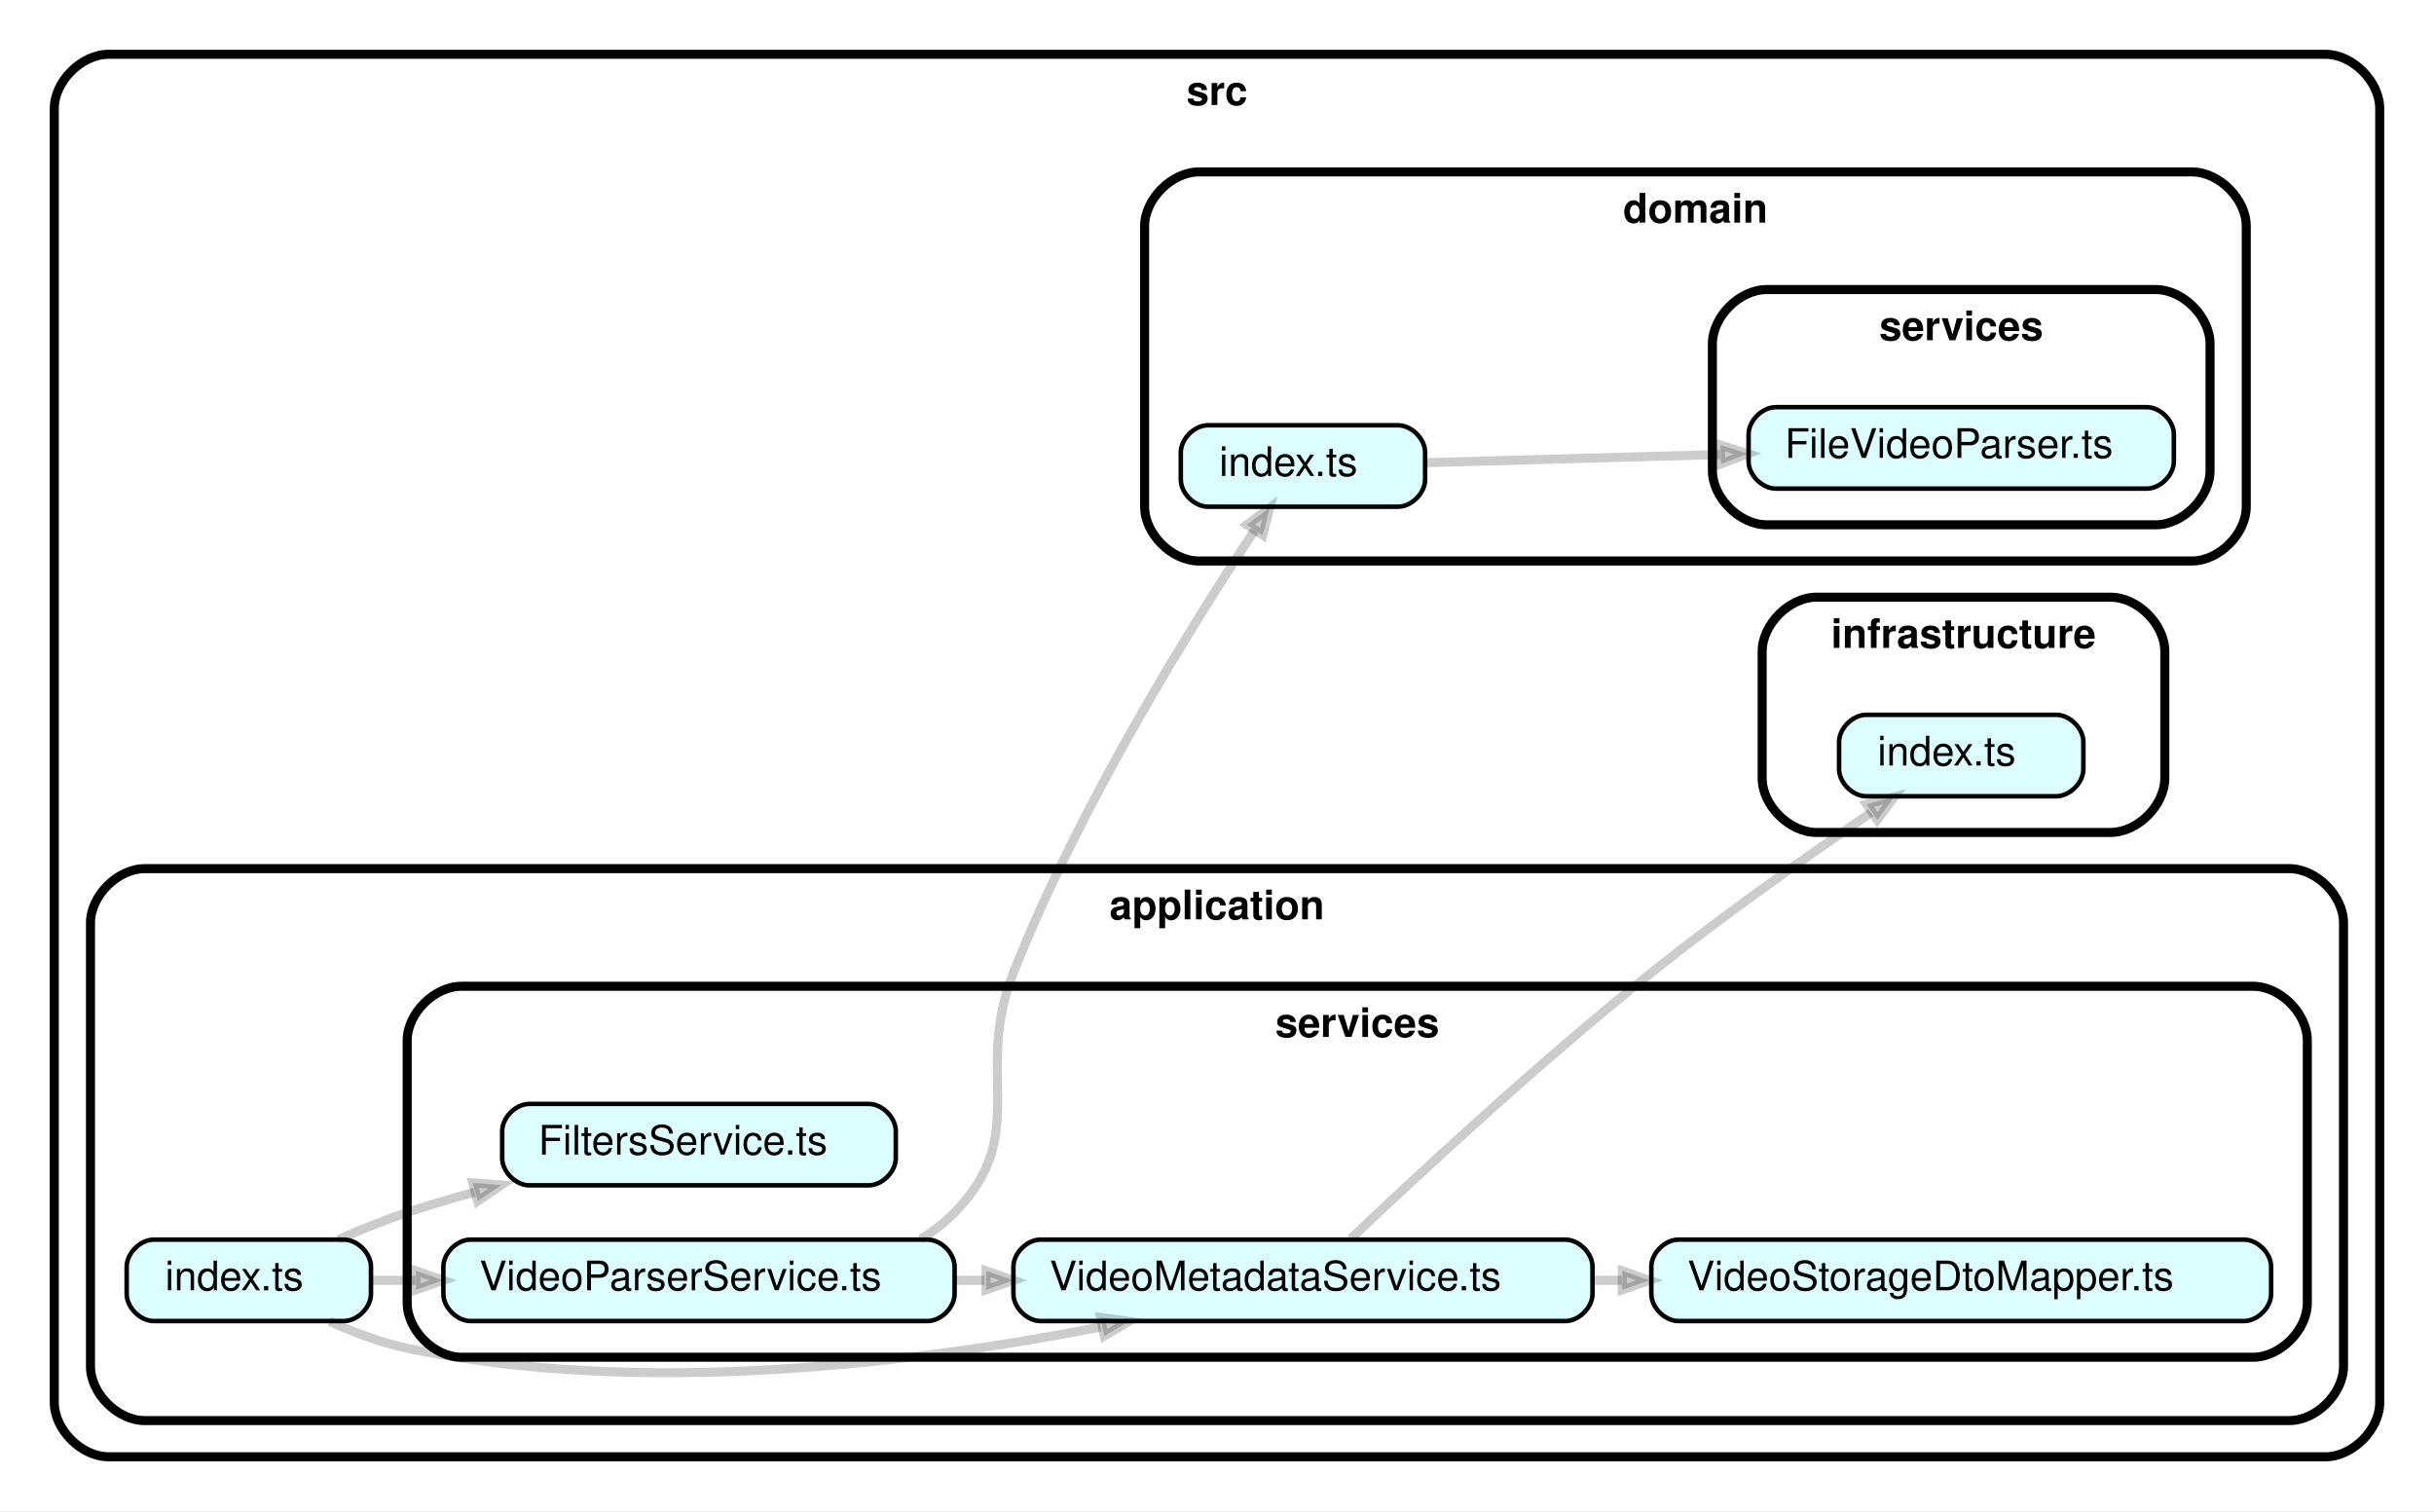
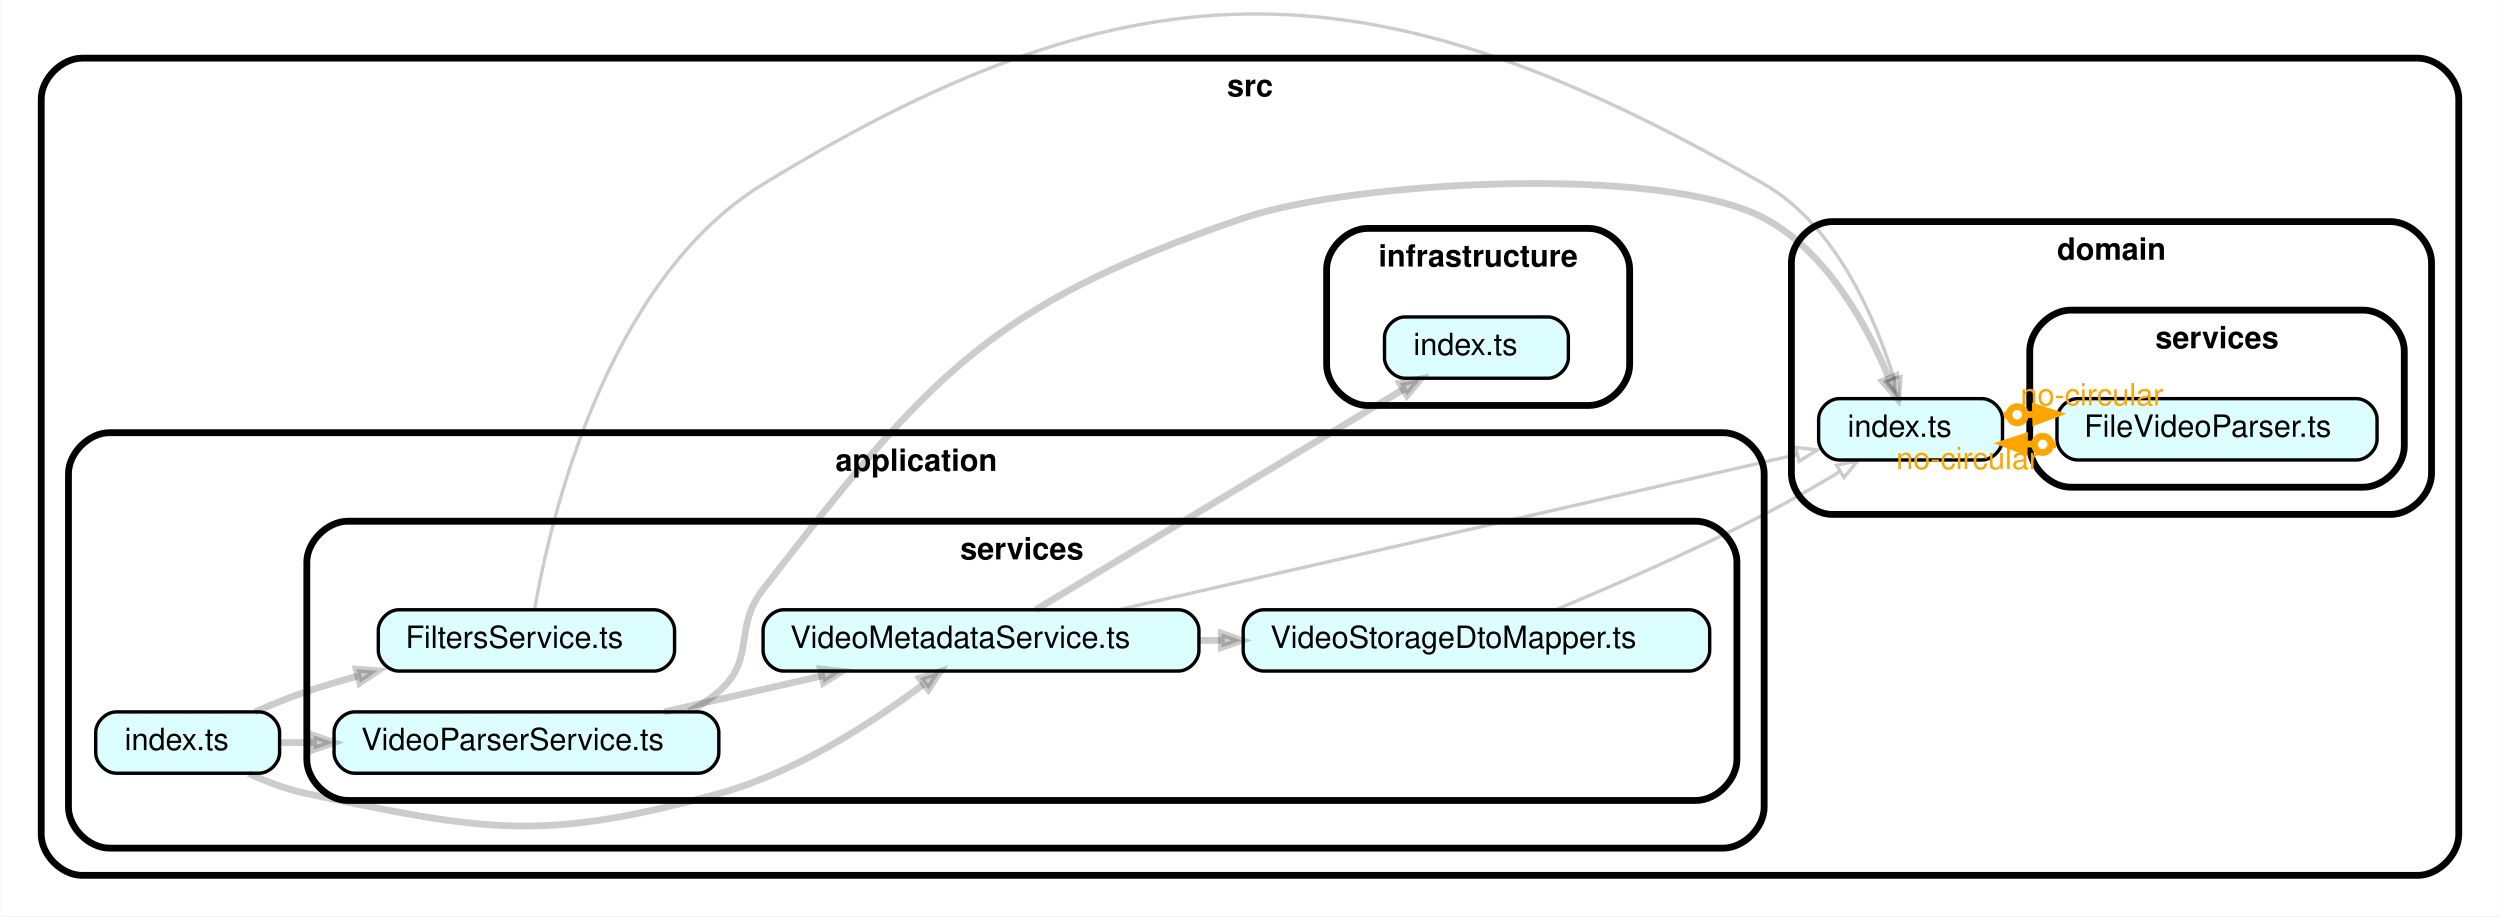
- <svg xmlns="http://www.w3.org/2000/svg" xmlns:xlink="http://www.w3.org/1999/xlink" width="538pt" height="334pt" viewBox="0.00 0.00 538.00 334.00">
-   <g id="graph0" class="graph" transform="scale(1 1) rotate(0) translate(4 330)">
-     <polygon fill="white" stroke="transparent" points="-4,4 -4,-330 534,-330 534,4 -4,4" />
+ <svg xmlns="http://www.w3.org/2000/svg" xmlns:xlink="http://www.w3.org/1999/xlink" width="734pt" height="269pt" viewBox="0.00 0.00 734.00 269.08">
+   <g id="graph0" class="graph" transform="scale(1 1) rotate(0) translate(4 265.08)">
+     <polygon fill="white" stroke="transparent" points="-4,4 -4,-265.08 730,-265.08 730,4 -4,4" />
    <g id="clust1" class="cluster">
-       <path fill="#ffffff" stroke="black" stroke-width="2" d="M20,-8C20,-8 510,-8 510,-8 516,-8 522,-14 522,-20 522,-20 522,-306 522,-306 522,-312 516,-318 510,-318 510,-318 20,-318 20,-318 14,-318 8,-312 8,-306 8,-306 8,-20 8,-20 8,-14 14,-8 20,-8" />
-       <text text-anchor="middle" x="265" y="-306.8" font-family="Helvetica,sans-Serif" font-weight="bold" font-size="9.00">src</text>
+       <path fill="#ffffff" stroke="black" stroke-width="2" d="M20,-8C20,-8 706,-8 706,-8 712,-8 718,-14 718,-20 718,-20 718,-236 718,-236 718,-242 712,-248 706,-248 706,-248 20,-248 20,-248 14,-248 8,-242 8,-236 8,-236 8,-20 8,-20 8,-14 14,-8 20,-8" />
+       <text text-anchor="middle" x="363" y="-236.8" font-family="Helvetica,sans-Serif" font-weight="bold" font-size="9.00">src</text>
    </g>
    <g id="clust2" class="cluster">
      <path fill="#ffffff" stroke="black" stroke-width="2" d="M28,-16C28,-16 502,-16 502,-16 508,-16 514,-22 514,-28 514,-28 514,-126 514,-126 514,-132 508,-138 502,-138 502,-138 28,-138 28,-138 22,-138 16,-132 16,-126 16,-126 16,-28 16,-28 16,-22 22,-16 28,-16" />
      <text text-anchor="middle" x="265" y="-126.8" font-family="Helvetica,sans-Serif" font-weight="bold" font-size="9.00">application</text>
    </g>
    <g id="clust3" class="cluster">
      <path fill="#ffffff" stroke="black" stroke-width="2" d="M98,-30C98,-30 494,-30 494,-30 500,-30 506,-36 506,-42 506,-42 506,-100 506,-100 506,-106 500,-112 494,-112 494,-112 98,-112 98,-112 92,-112 86,-106 86,-100 86,-100 86,-42 86,-42 86,-36 92,-30 98,-30" />
      <text text-anchor="middle" x="296" y="-100.8" font-family="Helvetica,sans-Serif" font-weight="bold" font-size="9.00">services</text>
    </g>
    <g id="clust4" class="cluster">
-       <path fill="#ffffff" stroke="black" stroke-width="2" d="M261,-206C261,-206 480.5,-206 480.5,-206 486.5,-206 492.5,-212 492.5,-218 492.5,-218 492.5,-280 492.5,-280 492.5,-286 486.5,-292 480.5,-292 480.5,-292 261,-292 261,-292 255,-292 249,-286 249,-280 249,-280 249,-218 249,-218 249,-212 255,-206 261,-206" />
-       <text text-anchor="middle" x="370.75" y="-280.8" font-family="Helvetica,sans-Serif" font-weight="bold" font-size="9.00">domain</text>
+       <path fill="#ffffff" stroke="black" stroke-width="2" d="M534,-114C534,-114 698,-114 698,-114 704,-114 710,-120 710,-126 710,-126 710,-188 710,-188 710,-194 704,-200 698,-200 698,-200 534,-200 534,-200 528,-200 522,-194 522,-188 522,-188 522,-126 522,-126 522,-120 528,-114 534,-114" />
+       <text text-anchor="middle" x="616" y="-188.8" font-family="Helvetica,sans-Serif" font-weight="bold" font-size="9.00">domain</text>
    </g>
    <g id="clust5" class="cluster">
-       <path fill="#ffffff" stroke="black" stroke-width="2" d="M386.5,-214C386.5,-214 472.5,-214 472.5,-214 478.5,-214 484.5,-220 484.5,-226 484.5,-226 484.5,-254 484.5,-254 484.5,-260 478.5,-266 472.5,-266 472.5,-266 386.5,-266 386.5,-266 380.5,-266 374.5,-260 374.5,-254 374.5,-254 374.5,-226 374.5,-226 374.5,-220 380.5,-214 386.5,-214" />
-       <text text-anchor="middle" x="429.5" y="-254.8" font-family="Helvetica,sans-Serif" font-weight="bold" font-size="9.00">services</text>
+       <path fill="#ffffff" stroke="black" stroke-width="2" d="M604,-122C604,-122 690,-122 690,-122 696,-122 702,-128 702,-134 702,-134 702,-162 702,-162 702,-168 696,-174 690,-174 690,-174 604,-174 604,-174 598,-174 592,-168 592,-162 592,-162 592,-134 592,-134 592,-128 598,-122 604,-122" />
+       <text text-anchor="middle" x="647" y="-162.8" font-family="Helvetica,sans-Serif" font-weight="bold" font-size="9.00">services</text>
    </g>
    <g id="clust6" class="cluster">
      <path fill="#ffffff" stroke="black" stroke-width="2" d="M397.5,-146C397.5,-146 462.5,-146 462.5,-146 468.5,-146 474.5,-152 474.5,-158 474.5,-158 474.5,-186 474.5,-186 474.5,-192 468.5,-198 462.5,-198 462.5,-198 397.5,-198 397.5,-198 391.5,-198 385.5,-192 385.5,-186 385.5,-186 385.5,-158 385.5,-158 385.5,-152 391.5,-146 397.5,-146" />
      <text text-anchor="middle" x="430" y="-186.8" font-family="Helvetica,sans-Serif" font-weight="bold" font-size="9.00">infrastructure</text>
    </g>
    <g id="node1" class="node">
      <g id="a_node1">
        <a xlink:href="src/application/index.ts" xlink:title="index.ts">
          <path fill="#ddfeff" stroke="black" d="M72,-56C72,-56 30,-56 30,-56 27,-56 24,-53 24,-50 24,-50 24,-44 24,-44 24,-41 27,-38 30,-38 30,-38 72,-38 72,-38 75,-38 78,-41 78,-44 78,-44 78,-50 78,-50 78,-53 75,-56 72,-56" />
          <text text-anchor="start" x="32.5" y="-44.8" font-family="Helvetica,sans-Serif" font-size="9.00">index.ts</text>
        </a>
      </g>
    </g>
    <g id="node2" class="node">
      <g id="a_node2">
        <a xlink:href="src/application/services/FiltersService.ts" xlink:title="FiltersService.ts">
          <path fill="#ddfeff" stroke="black" d="M188,-86C188,-86 113,-86 113,-86 110,-86 107,-83 107,-80 107,-80 107,-74 107,-74 107,-71 110,-68 113,-68 113,-68 188,-68 188,-68 191,-68 194,-71 194,-74 194,-74 194,-80 194,-80 194,-83 191,-86 188,-86" />
          <text text-anchor="start" x="115" y="-74.8" font-family="Helvetica,sans-Serif" font-size="9.00">FiltersService.ts</text>
        </a>
      </g>
    </g>
    <g id="edge1" class="edge">
      <path fill="none" stroke="#000000" stroke-width="2" stroke-opacity="0.2" d="M70.82,-56.04C75.69,-58.17 80.98,-60.32 86,-62 90.79,-63.61 95.83,-65.11 100.9,-66.49" />
      <polygon fill="#000000" fill-opacity="0.2" stroke="#000000" stroke-width="2" stroke-opacity="0.2" points="100.5,-68.56 106.84,-68.06 101.58,-64.5 100.5,-68.56" />
    </g>
    <g id="node3" class="node">
      <g id="a_node3">
        <a xlink:href="src/application/services/VideoMetadataService.ts" xlink:title="VideoMetadataService.ts">
-           <path fill="#ddfeff" stroke="black" d="M342,-56C342,-56 226,-56 226,-56 223,-56 220,-53 220,-50 220,-50 220,-44 220,-44 220,-41 223,-38 226,-38 226,-38 342,-38 342,-38 345,-38 348,-41 348,-44 348,-44 348,-50 348,-50 348,-53 345,-56 342,-56" />
-           <text text-anchor="start" x="228" y="-44.8" font-family="Helvetica,sans-Serif" font-size="9.00">VideoMetadataService.ts</text>
+           <path fill="#ddfeff" stroke="black" d="M342,-86C342,-86 226,-86 226,-86 223,-86 220,-83 220,-80 220,-80 220,-74 220,-74 220,-71 223,-68 226,-68 226,-68 342,-68 342,-68 345,-68 348,-71 348,-74 348,-74 348,-80 348,-80 348,-83 345,-86 342,-86" />
+           <text text-anchor="start" x="228" y="-74.8" font-family="Helvetica,sans-Serif" font-size="9.00">VideoMetadataService.ts</text>
        </a>
      </g>
    </g>
    <g id="edge2" class="edge">
-       <path fill="none" stroke="#000000" stroke-width="2" stroke-opacity="0.2" d="M68.83,-37.93C74.17,-35.51 80.19,-33.22 86,-32 137.93,-21.05 199.05,-28.82 239.28,-36.68" />
-       <polygon fill="#000000" fill-opacity="0.2" stroke="#000000" stroke-width="2" stroke-opacity="0.2" points="239.26,-38.81 245.55,-37.93 240.08,-34.69 239.26,-38.81" />
+       <path fill="none" stroke="#000000" stroke-width="2" stroke-opacity="0.2" d="M68.83,-37.93C74.17,-35.51 80.19,-33.22 86,-32 138.62,-20.91 155.13,-17.8 207,-32 229.66,-38.2 252.41,-53.1 267.03,-64.06" />
+       <polygon fill="#000000" fill-opacity="0.2" stroke="#000000" stroke-width="2" stroke-opacity="0.2" points="266,-65.91 272.04,-67.89 268.55,-62.58 266,-65.91" />
    </g>
    <g id="node4" class="node">
      <g id="a_node4">
        <a xlink:href="src/application/services/VideoParserService.ts" xlink:title="VideoParserService.ts">
          <path fill="#ddfeff" stroke="black" d="M201,-56C201,-56 100,-56 100,-56 97,-56 94,-53 94,-50 94,-50 94,-44 94,-44 94,-41 97,-38 100,-38 100,-38 201,-38 201,-38 204,-38 207,-41 207,-44 207,-44 207,-50 207,-50 207,-53 204,-56 201,-56" />
          <text text-anchor="start" x="102" y="-44.8" font-family="Helvetica,sans-Serif" font-size="9.00">VideoParserService.ts</text>
        </a>
      </g>
    </g>
    <g id="edge3" class="edge">
      <path fill="none" stroke="#000000" stroke-width="2" stroke-opacity="0.2" d="M78.13,-47C81.23,-47 84.49,-47 87.84,-47" />
      <polygon fill="#000000" fill-opacity="0.2" stroke="#000000" stroke-width="2" stroke-opacity="0.2" points="87.94,-49.1 93.94,-47 87.94,-44.9 87.94,-49.1" />
    </g>
    <g id="node5" class="node">
      <g id="a_node5">
-         <a xlink:href="src/application/services/VideoStorageDtoMapper.ts" xlink:title="VideoStorageDtoMapper.ts">
-           <path fill="#ddfeff" stroke="black" d="M492,-56C492,-56 367,-56 367,-56 364,-56 361,-53 361,-50 361,-50 361,-44 361,-44 361,-41 364,-38 367,-38 367,-38 492,-38 492,-38 495,-38 498,-41 498,-44 498,-44 498,-50 498,-50 498,-53 495,-56 492,-56" />
-           <text text-anchor="start" x="369" y="-44.8" font-family="Helvetica,sans-Serif" font-size="9.00">VideoStorageDtoMapper.ts</text>
+         <a xlink:href="src/domain/index.ts" xlink:title="index.ts">
+           <path fill="#ddfeff" stroke="black" d="M578,-148C578,-148 536,-148 536,-148 533,-148 530,-145 530,-142 530,-142 530,-136 530,-136 530,-133 533,-130 536,-130 536,-130 578,-130 578,-130 581,-130 584,-133 584,-136 584,-136 584,-142 584,-142 584,-145 581,-148 578,-148" />
+           <text text-anchor="start" x="538.5" y="-136.8" font-family="Helvetica,sans-Serif" font-size="9.00">index.ts</text>
        </a>
      </g>
    </g>
    <g id="edge4" class="edge">
-       <path fill="none" stroke="#000000" stroke-width="2" stroke-opacity="0.2" d="M348.36,-47C350.39,-47 352.42,-47 354.46,-47" />
-       <polygon fill="#000000" fill-opacity="0.2" stroke="#000000" stroke-width="2" stroke-opacity="0.2" points="354.58,-49.1 360.58,-47 354.58,-44.9 354.58,-49.1" />
+       <path fill="none" stroke="#000000" stroke-opacity="0.2" d="M152.87,-86.01C157.24,-111.22 173.42,-182.5 220,-211 331.46,-279.2 400.69,-276.08 514,-211 535.23,-198.8 546.75,-171.27 552.11,-154.01" />
+       <polygon fill="none" stroke="#000000" stroke-opacity="0.2" points="554.16,-154.51 553.82,-148.16 550.12,-153.33 554.16,-154.51" />
+     </g>
+     <g id="edge6" class="edge">
+       <path fill="none" stroke="#000000" stroke-opacity="0.2" d="M324.41,-86.02C378.18,-98.32 473.57,-120.14 523.49,-131.56" />
+       <polygon fill="none" stroke="#000000" stroke-opacity="0.2" points="523.32,-133.68 529.64,-132.97 524.26,-129.58 523.32,-133.68" />
    </g>
    <g id="node6" class="node">
      <g id="a_node6">
+         <a xlink:href="src/application/services/VideoStorageDtoMapper.ts" xlink:title="VideoStorageDtoMapper.ts">
+           <path fill="#ddfeff" stroke="black" d="M492,-86C492,-86 367,-86 367,-86 364,-86 361,-83 361,-80 361,-80 361,-74 361,-74 361,-71 364,-68 367,-68 367,-68 492,-68 492,-68 495,-68 498,-71 498,-74 498,-74 498,-80 498,-80 498,-83 495,-86 492,-86" />
+           <text text-anchor="start" x="369" y="-74.8" font-family="Helvetica,sans-Serif" font-size="9.00">VideoStorageDtoMapper.ts</text>
+         </a>
+       </g>
+     </g>
+     <g id="edge5" class="edge">
+       <path fill="none" stroke="#000000" stroke-width="2" stroke-opacity="0.2" d="M348.36,-77C350.39,-77 352.42,-77 354.46,-77" />
+       <polygon fill="#000000" fill-opacity="0.2" stroke="#000000" stroke-width="2" stroke-opacity="0.2" points="354.58,-79.1 360.58,-77 354.58,-74.9 354.58,-79.1" />
+     </g>
+     <g id="node7" class="node">
+       <g id="a_node7">
        <a xlink:href="src/infrastructure/index.ts" xlink:title="index.ts">
          <path fill="#ddfeff" stroke="black" d="M450.5,-172C450.5,-172 408.5,-172 408.5,-172 405.5,-172 402.5,-169 402.5,-166 402.5,-166 402.5,-160 402.5,-160 402.5,-157 405.5,-154 408.5,-154 408.5,-154 450.5,-154 450.5,-154 453.5,-154 456.5,-157 456.5,-160 456.5,-160 456.5,-166 456.5,-166 456.5,-169 453.5,-172 450.5,-172" />
          <text text-anchor="start" x="411" y="-160.8" font-family="Helvetica,sans-Serif" font-size="9.00">index.ts</text>
        </a>
      </g>
    </g>
-     <g id="edge5" class="edge">
-       <path fill="none" stroke="#000000" stroke-width="2" stroke-opacity="0.2" d="M294.53,-56.16C308.64,-69.57 336.1,-95.11 361,-115 376.87,-127.68 395.78,-140.98 409.54,-150.35" />
-       <polygon fill="#000000" fill-opacity="0.2" stroke="#000000" stroke-width="2" stroke-opacity="0.2" points="408.58,-152.24 414.73,-153.87 410.94,-148.77 408.58,-152.24" />
+     <g id="edge7" class="edge">
+       <path fill="none" stroke="#000000" stroke-width="2" stroke-opacity="0.2" d="M300.09,-86.04C325.96,-101.55 378.84,-133.24 408.02,-150.73" />
+       <polygon fill="#000000" fill-opacity="0.2" stroke="#000000" stroke-width="2" stroke-opacity="0.2" points="406.96,-152.54 413.18,-153.82 409.12,-148.94 406.96,-152.54" />
    </g>
-     <g id="edge6" class="edge">
-       <path fill="none" stroke="#000000" stroke-width="2" stroke-opacity="0.2" d="M207.27,-47C209.37,-47 211.48,-47 213.6,-47" />
-       <polygon fill="#000000" fill-opacity="0.2" stroke="#000000" stroke-width="2" stroke-opacity="0.2" points="213.96,-49.1 219.96,-47 213.96,-44.9 213.96,-49.1" />
+     <g id="edge8" class="edge">
+       <path fill="none" stroke="#000000" stroke-width="2" stroke-opacity="0.2" d="M190.95,-56C205.51,-59.32 222.13,-63.11 237.21,-66.55" />
+       <polygon fill="#000000" fill-opacity="0.2" stroke="#000000" stroke-width="2" stroke-opacity="0.2" points="236.8,-68.61 243.12,-67.9 237.74,-64.52 236.8,-68.61" />
    </g>
-     <g id="node7" class="node">
-       <g id="a_node7">
-         <a xlink:href="src/domain/index.ts" xlink:title="index.ts">
-           <path fill="#ddfeff" stroke="black" d="M305,-236C305,-236 263,-236 263,-236 260,-236 257,-233 257,-230 257,-230 257,-224 257,-224 257,-221 260,-218 263,-218 263,-218 305,-218 305,-218 308,-218 311,-221 311,-224 311,-224 311,-230 311,-230 311,-233 308,-236 305,-236" />
-           <text text-anchor="start" x="265.5" y="-224.8" font-family="Helvetica,sans-Serif" font-size="9.00">index.ts</text>
-         </a>
-       </g>
-     </g>
-     <g id="edge7" class="edge">
-       <path fill="none" stroke="#000000" stroke-width="2" stroke-opacity="0.2" d="M199.49,-56.11C202.23,-57.77 204.77,-59.72 207,-62 223.95,-79.35 211.08,-92.44 220,-115 234.68,-152.14 259.63,-192.1 273.32,-212.78" />
-       <polygon fill="#000000" fill-opacity="0.2" stroke="#000000" stroke-width="2" stroke-opacity="0.2" points="271.62,-214.02 276.7,-217.84 275.11,-211.69 271.62,-214.02" />
+     <g id="edge9" class="edge">
+       <path fill="none" stroke="#000000" stroke-width="2" stroke-opacity="0.2" d="M198.26,-56.13C201.4,-57.77 204.36,-59.72 207,-62 217.99,-71.5 211.08,-80.53 220,-92 268.61,-154.53 286.04,-175.4 361,-201 393.18,-211.99 483.96,-216.93 514,-201 532.49,-191.19 544.34,-169.2 550.58,-154.23" />
+       <polygon fill="#000000" fill-opacity="0.2" stroke="#000000" stroke-width="2" stroke-opacity="0.2" points="552.67,-154.65 552.92,-148.29 548.76,-153.11 552.67,-154.65" />
    </g>
    <g id="node8" class="node">
      <g id="a_node8">
        <a xlink:href="src/domain/services/FileVideoParser.ts" xlink:title="FileVideoParser.ts">
-           <path fill="#ddfeff" stroke="black" d="M470.5,-240C470.5,-240 388.5,-240 388.5,-240 385.5,-240 382.5,-237 382.5,-234 382.5,-234 382.5,-228 382.5,-228 382.5,-225 385.5,-222 388.5,-222 388.5,-222 470.5,-222 470.5,-222 473.5,-222 476.5,-225 476.5,-228 476.5,-228 476.5,-234 476.5,-234 476.5,-237 473.5,-240 470.5,-240" />
-           <text text-anchor="start" x="390.5" y="-228.8" font-family="Helvetica,sans-Serif" font-size="9.00">FileVideoParser.ts</text>
+           <path fill="#ddfeff" stroke="black" d="M688,-148C688,-148 606,-148 606,-148 603,-148 600,-145 600,-142 600,-142 600,-136 600,-136 600,-133 603,-130 606,-130 606,-130 688,-130 688,-130 691,-130 694,-133 694,-136 694,-136 694,-142 694,-142 694,-145 691,-148 688,-148" />
+           <text text-anchor="start" x="608" y="-136.8" font-family="Helvetica,sans-Serif" font-size="9.00">FileVideoParser.ts</text>
        </a>
      </g>
    </g>
-     <g id="edge8" class="edge">
-       <path fill="none" stroke="#000000" stroke-width="2" stroke-opacity="0.2" d="M311.32,-227.73C329.44,-228.24 354.13,-228.93 376.17,-229.54" />
-       <polygon fill="#000000" fill-opacity="0.2" stroke="#000000" stroke-width="2" stroke-opacity="0.2" points="376.25,-231.64 382.31,-229.71 376.37,-227.45 376.25,-231.64" />
+     <g id="edge11" class="edge">
+       <g id="a_edge11">
+         <a xlink:title="no-circular">
+           <path fill="none" stroke="orange" stroke-width="2" d="M584.4,-143.16C584.86,-143.18 585.32,-143.2 585.78,-143.22" />
+           <polygon fill="orange" stroke="orange" stroke-width="2" points="593.67,-145.47 599.71,-143.49 593.76,-141.28 593.67,-145.47" />
+           <polyline fill="none" stroke="orange" stroke-width="2" points="593.71,-143.37 590.71,-143.31 " />
+           <ellipse fill="none" stroke="orange" stroke-width="2" cx="588.32" cy="-143.27" rx="2.4" ry="2.4" />
+         </a>
+       </g>
+       <text text-anchor="middle" x="610.26" y="-146.02" font-family="Helvetica,sans-Serif" font-size="9.00" fill="orange">no-circular</text>
+     </g>
+     <g id="edge10" class="edge">
+       <path fill="none" stroke="#000000" stroke-opacity="0.2" d="M452.82,-86.03C469.83,-93.12 493.72,-103.52 514,-114 521.3,-117.77 529.09,-122.27 535.96,-126.41" />
+       <polygon fill="none" stroke="#000000" stroke-opacity="0.2" points="535.26,-128.44 541.47,-129.77 537.44,-124.85 535.26,-128.44" />
+     </g>
+     <g id="edge12" class="edge">
+       <g id="a_edge12">
+         <a xlink:title="no-circular">
+           <path fill="none" stroke="orange" stroke-width="2" d="M599.71,-134.51C599.22,-134.51 598.73,-134.51 598.24,-134.51" />
+           <polygon fill="orange" stroke="orange" stroke-width="2" points="590.35,-132.6 584.4,-134.84 590.45,-136.8 590.35,-132.6" />
+           <polyline fill="none" stroke="orange" stroke-width="2" points="590.4,-134.7 593.4,-134.63 " />
+           <ellipse fill="none" stroke="orange" stroke-width="2" cx="595.8" cy="-134.57" rx="2.4" ry="2.4" />
+         </a>
+       </g>
+       <text text-anchor="middle" x="573.76" y="-127.31" font-family="Helvetica,sans-Serif" font-size="9.00" fill="orange">no-circular</text>
    </g>
  </g>
</svg>
